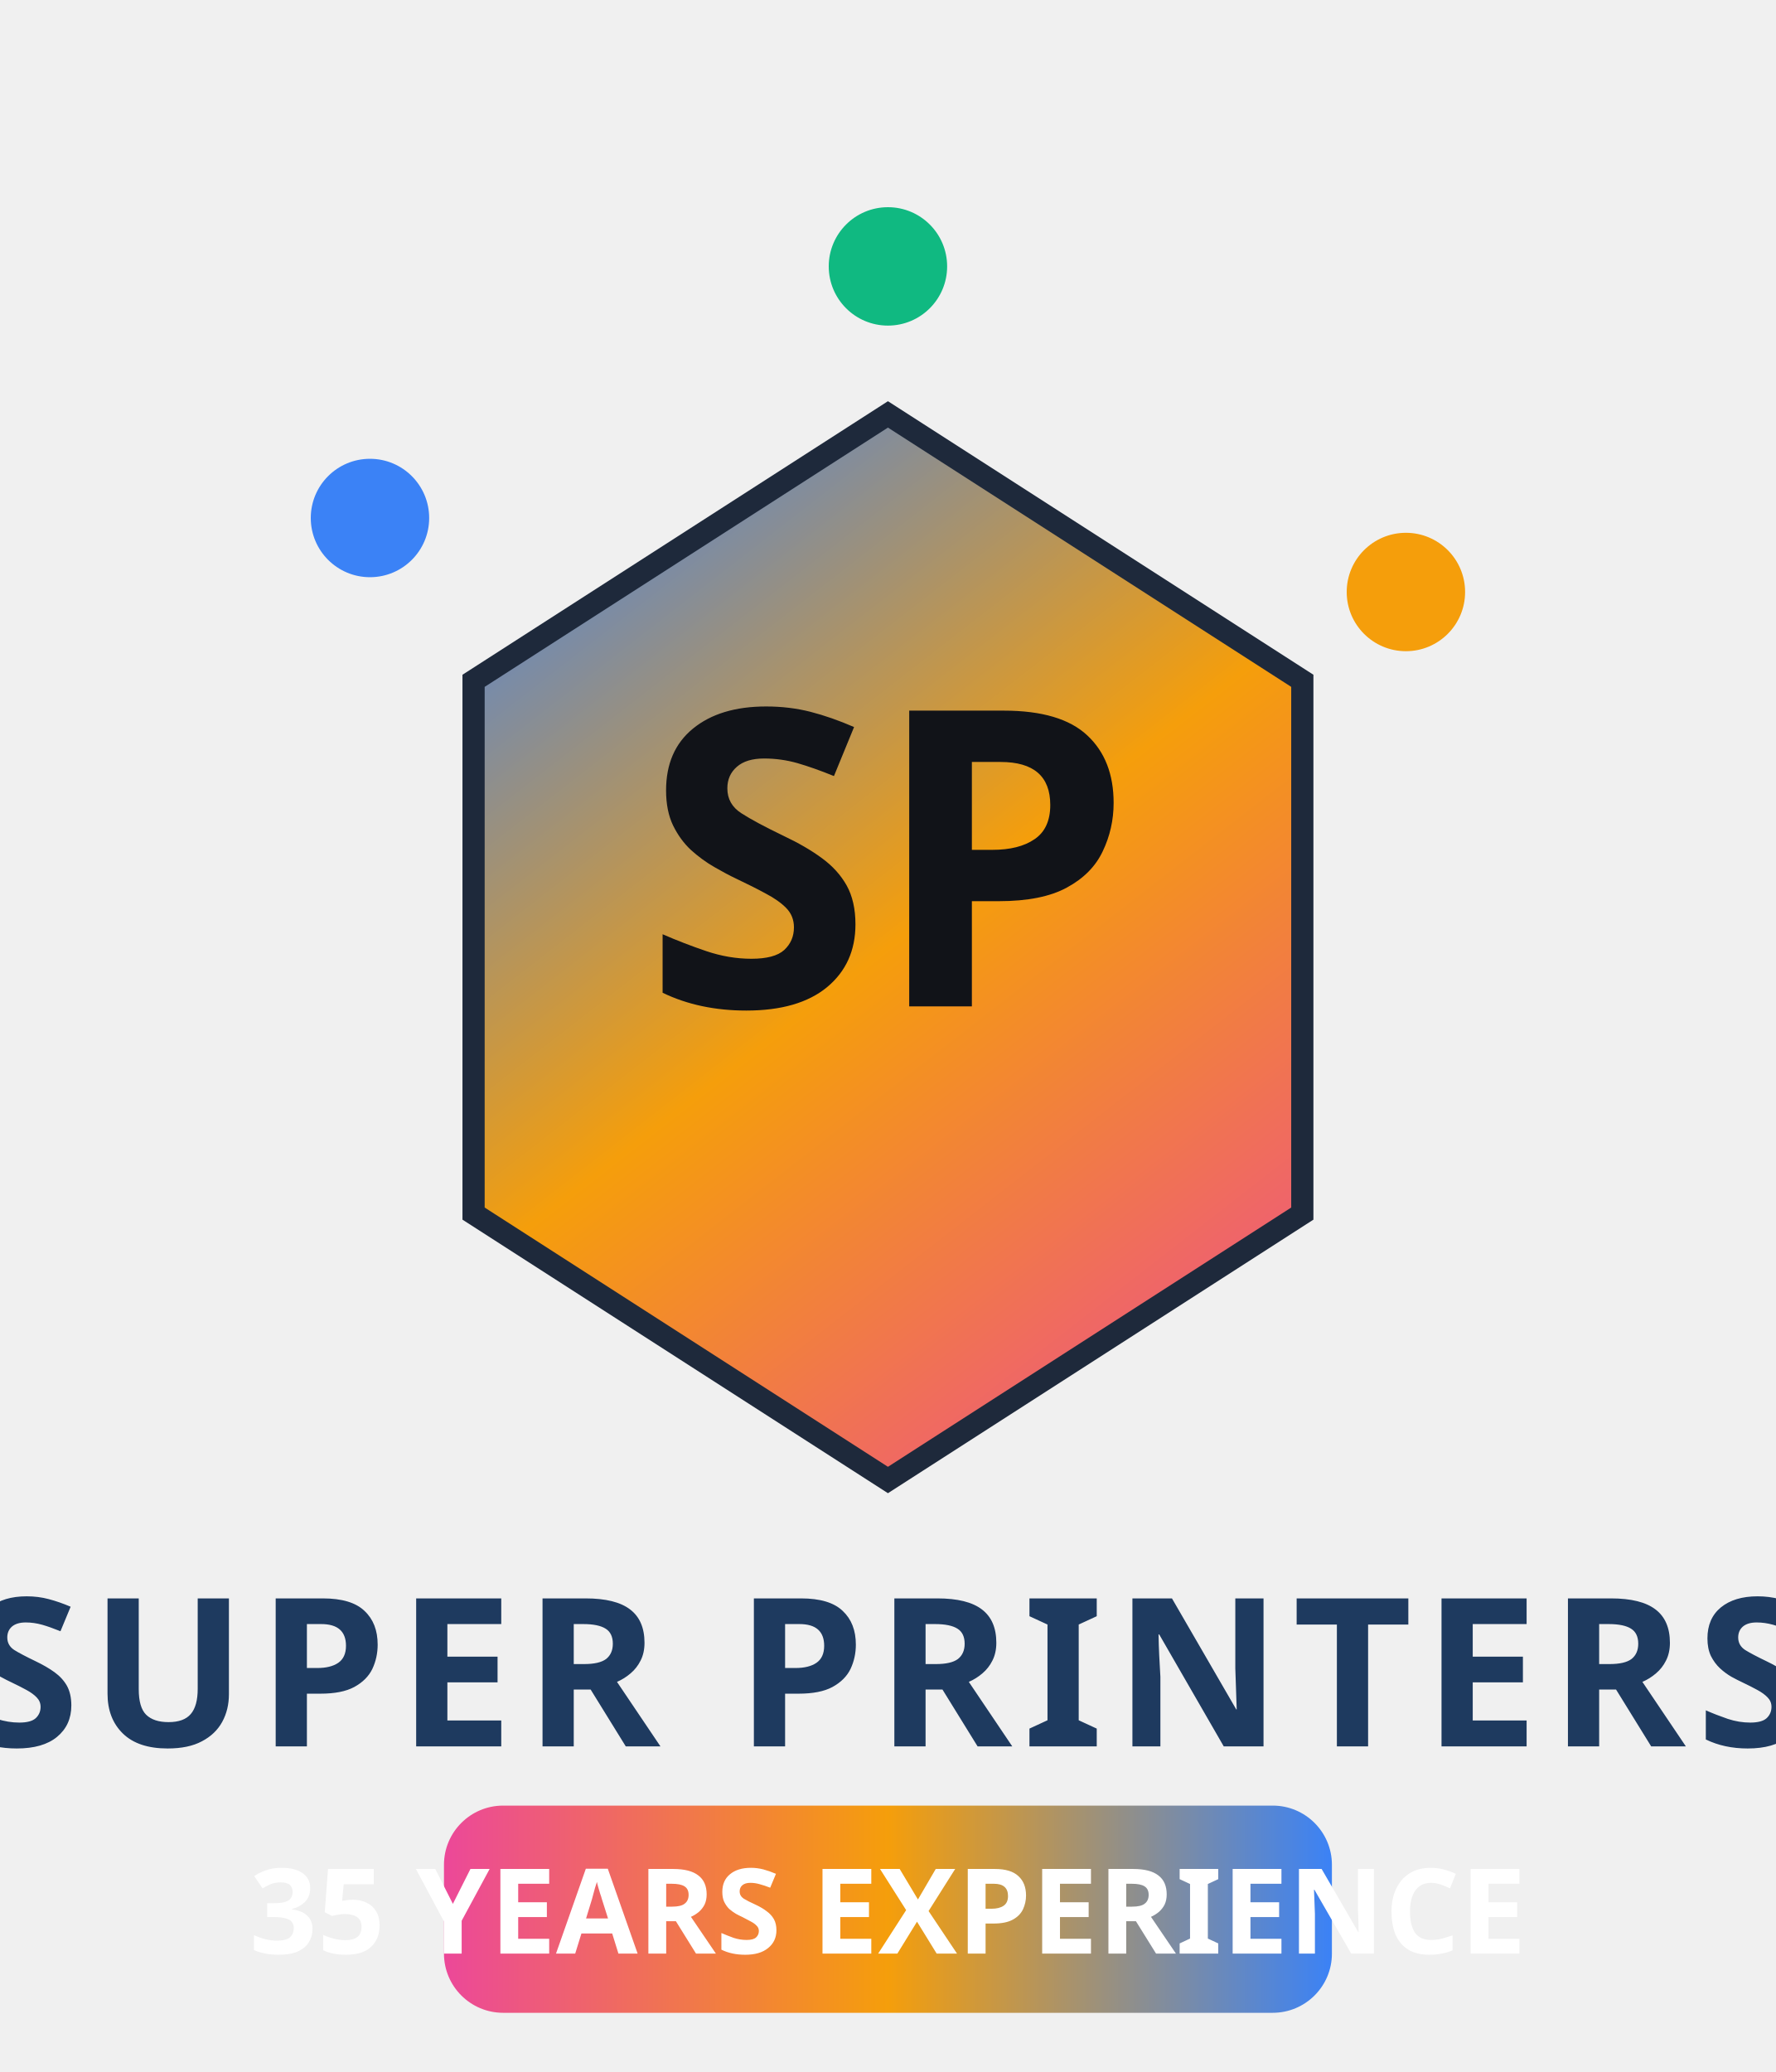
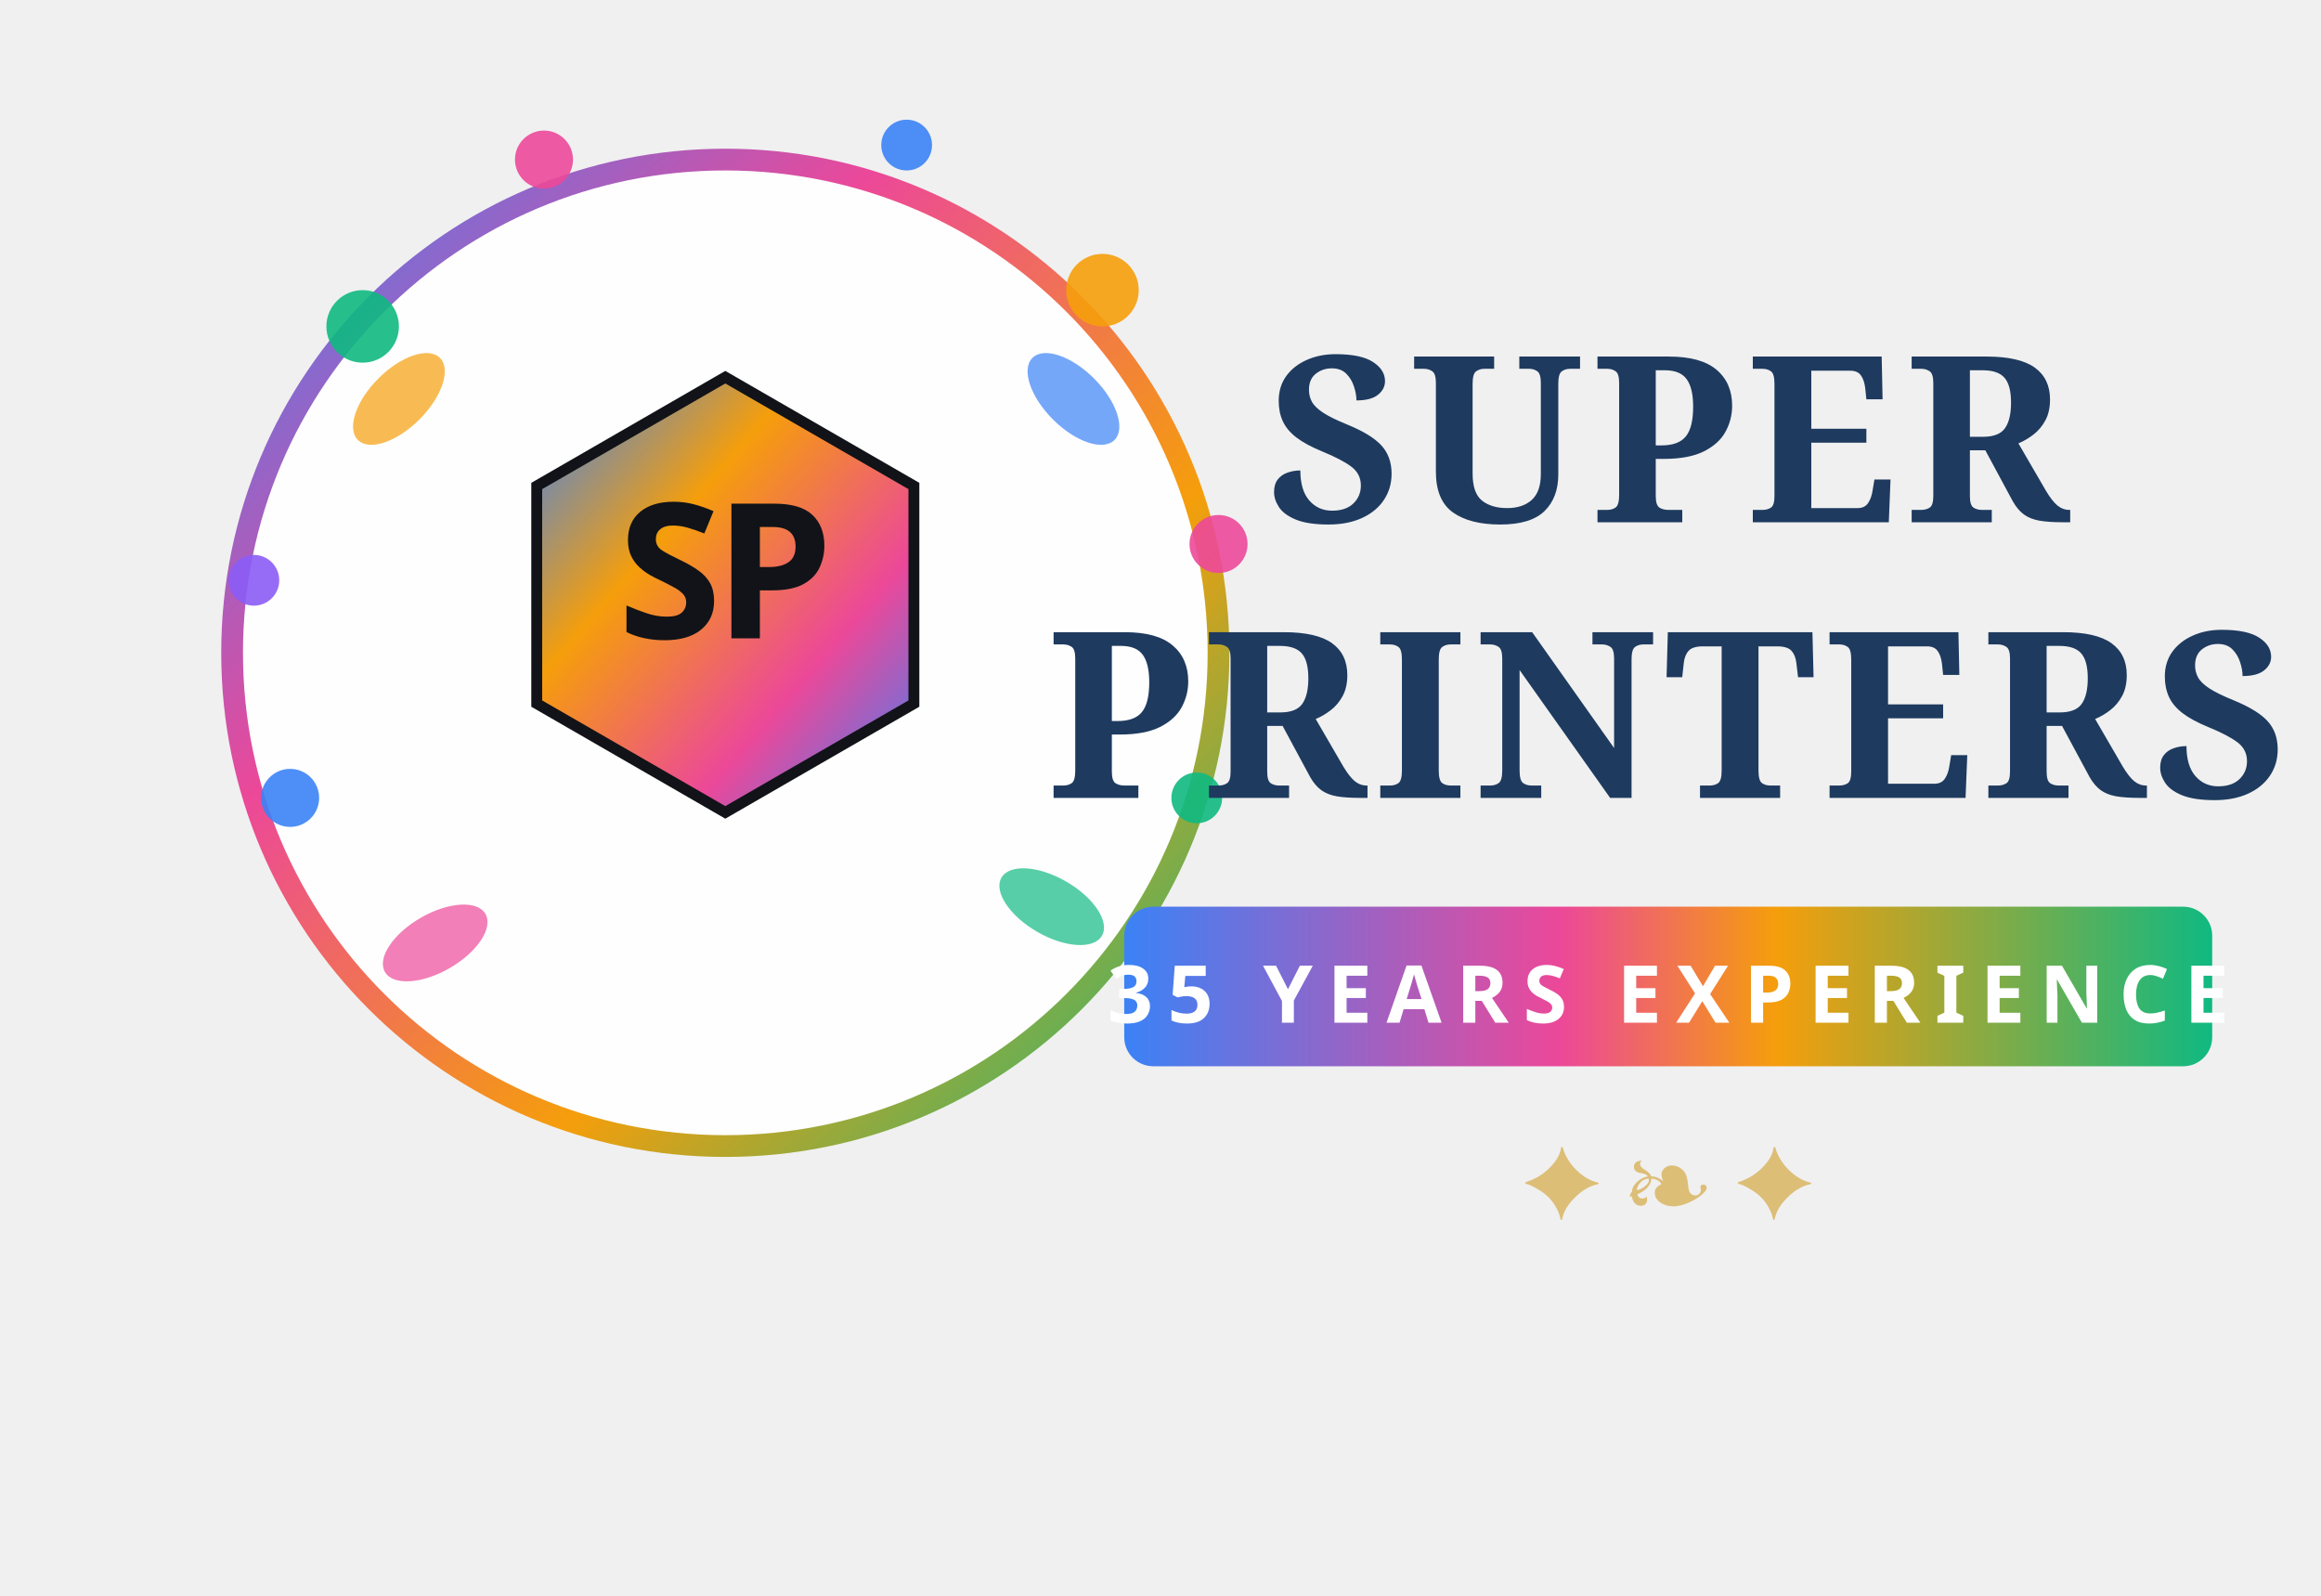
- <svg xmlns="http://www.w3.org/2000/svg" viewBox="0 0 120 140" fill="none">
-   <circle cx="25" cy="35" r="4" fill="#3B82F6" />
-   <circle cx="95" cy="40" r="4" fill="#F59E0B" />
-   <circle cx="60" cy="18" r="4" fill="#10B981" />
-   <circle cx="35" cy="75" r="3" fill="#EC4899" />
-   <circle cx="85" cy="70" r="3" fill="#8B5CF6" />
-   <path d="M60 28 L88 46 L88 82 L60 100 L32 82 L32 46 Z" fill="url(#hexGrad)" stroke="#1e293b" stroke-width="1.5" />
+ <svg xmlns="http://www.w3.org/2000/svg" viewBox="0 0 320 220" fill="none">
  <defs>
-     <linearGradient id="hexGrad" x1="32" y1="28" x2="88" y2="100" gradientUnits="userSpaceOnUse">
-       <stop stop-color="#3B82F6" />
-       <stop offset="0.5" stop-color="#F59E0B" />
-       <stop offset="1" stop-color="#EC4899" />
+     <linearGradient id="hexG" x1="0%" y1="0%" x2="100%" y2="100%">
+       <stop offset="0%" stop-color="#3B82F6" />
+       <stop offset="35%" stop-color="#F59E0B" />
+       <stop offset="70%" stop-color="#EC4899" />
+       <stop offset="100%" stop-color="#3B82F6" />
+     </linearGradient>
+     <linearGradient id="ribbonG" x1="0%" y1="0%" x2="100%" y2="0%">
+       <stop offset="0%" stop-color="#3B82F6" />
+       <stop offset="40%" stop-color="#EC4899" />
+       <stop offset="60%" stop-color="#F59E0B" />
+       <stop offset="100%" stop-color="#10B981" />
+     </linearGradient>
+     <linearGradient id="circleG" x1="0%" y1="0%" x2="100%" y2="100%">
+       <stop offset="0%" stop-color="#3B82F6" />
+       <stop offset="33%" stop-color="#EC4899" />
+       <stop offset="66%" stop-color="#F59E0B" />
+       <stop offset="100%" stop-color="#10B981" />
    </linearGradient>
  </defs>
-   <text x="60" y="68" text-anchor="middle" font-family="system-ui, sans-serif" font-weight="700" font-size="28" fill="#111318">SP</text>
-   <text x="60" y="118" text-anchor="middle" font-family="system-ui, sans-serif" font-weight="700" font-size="14" letter-spacing="0.05em" fill="#1e3a5f">SUPER PRINTERS</text>
-   <rect x="30" y="122" width="60" height="14" rx="4" fill="url(#ribbon)" />
-   <defs>
-     <linearGradient id="ribbon" x1="30" y1="129" x2="90" y2="129" gradientUnits="userSpaceOnUse">
-       <stop stop-color="#EC4899" />
-       <stop offset="0.5" stop-color="#F59E0B" />
-       <stop offset="1" stop-color="#3B82F6" />
-     </linearGradient>
-   </defs>
-   <text x="60" y="132" text-anchor="middle" font-family="system-ui, sans-serif" font-weight="600" font-size="8" fill="white">35 YEARS EXPERIENCE</text>
+   <circle cx="100" cy="90" r="68" stroke="url(#circleG)" stroke-width="3" fill="white" fill-opacity="0.95" />
+   <circle cx="50" cy="45" r="5" fill="#10B981" opacity="0.9" />
+   <circle cx="152" cy="40" r="5" fill="#F59E0B" opacity="0.9" />
+   <circle cx="168" cy="75" r="4" fill="#EC4899" opacity="0.9" />
+   <circle cx="40" cy="110" r="4" fill="#3B82F6" opacity="0.9" />
+   <circle cx="35" cy="80" r="3.5" fill="#8B5CF6" opacity="0.9" />
+   <circle cx="165" cy="110" r="3.5" fill="#10B981" opacity="0.9" />
+   <circle cx="75" cy="22" r="4" fill="#EC4899" opacity="0.9" />
+   <circle cx="125" cy="20" r="3.5" fill="#3B82F6" opacity="0.9" />
+   <ellipse cx="55" cy="55" rx="8" ry="4" fill="#F59E0B" opacity="0.7" transform="rotate(-45 55 55)" />
+   <ellipse cx="148" cy="55" rx="8" ry="4" fill="#3B82F6" opacity="0.7" transform="rotate(45 148 55)" />
+   <ellipse cx="60" cy="130" rx="8" ry="4" fill="#EC4899" opacity="0.7" transform="rotate(-30 60 130)" />
+   <ellipse cx="145" cy="125" rx="8" ry="4" fill="#10B981" opacity="0.7" transform="rotate(30 145 125)" />
+   <path d="M100 52 L126 67 L126 97 L100 112 L74 97 L74 67 Z" fill="url(#hexG)" stroke="#111318" stroke-width="1.5" />
+   <text x="100" y="88" text-anchor="middle" font-family="system-ui, sans-serif" font-weight="800" font-size="26" fill="#111318" letter-spacing="-1">SP</text>
+   <text x="230" y="72" text-anchor="middle" font-family="Georgia, serif" font-weight="700" font-size="32" fill="#1e3a5f" letter-spacing="1">SUPER</text>
+   <text x="230" y="110" text-anchor="middle" font-family="Georgia, serif" font-weight="700" font-size="32" fill="#1e3a5f" letter-spacing="1">PRINTERS</text>
+   <rect x="155" y="125" width="150" height="22" rx="4" fill="url(#ribbonG)" />
+   <text x="230" y="141" text-anchor="middle" font-family="system-ui, sans-serif" font-weight="600" font-size="11" fill="white" letter-spacing="2">35 YEARS EXPERIENCE</text>
+   <text x="230" y="168" text-anchor="middle" font-family="serif" font-size="14" fill="#D4A843" opacity="0.7">✦ ❧ ✦</text>
</svg>
